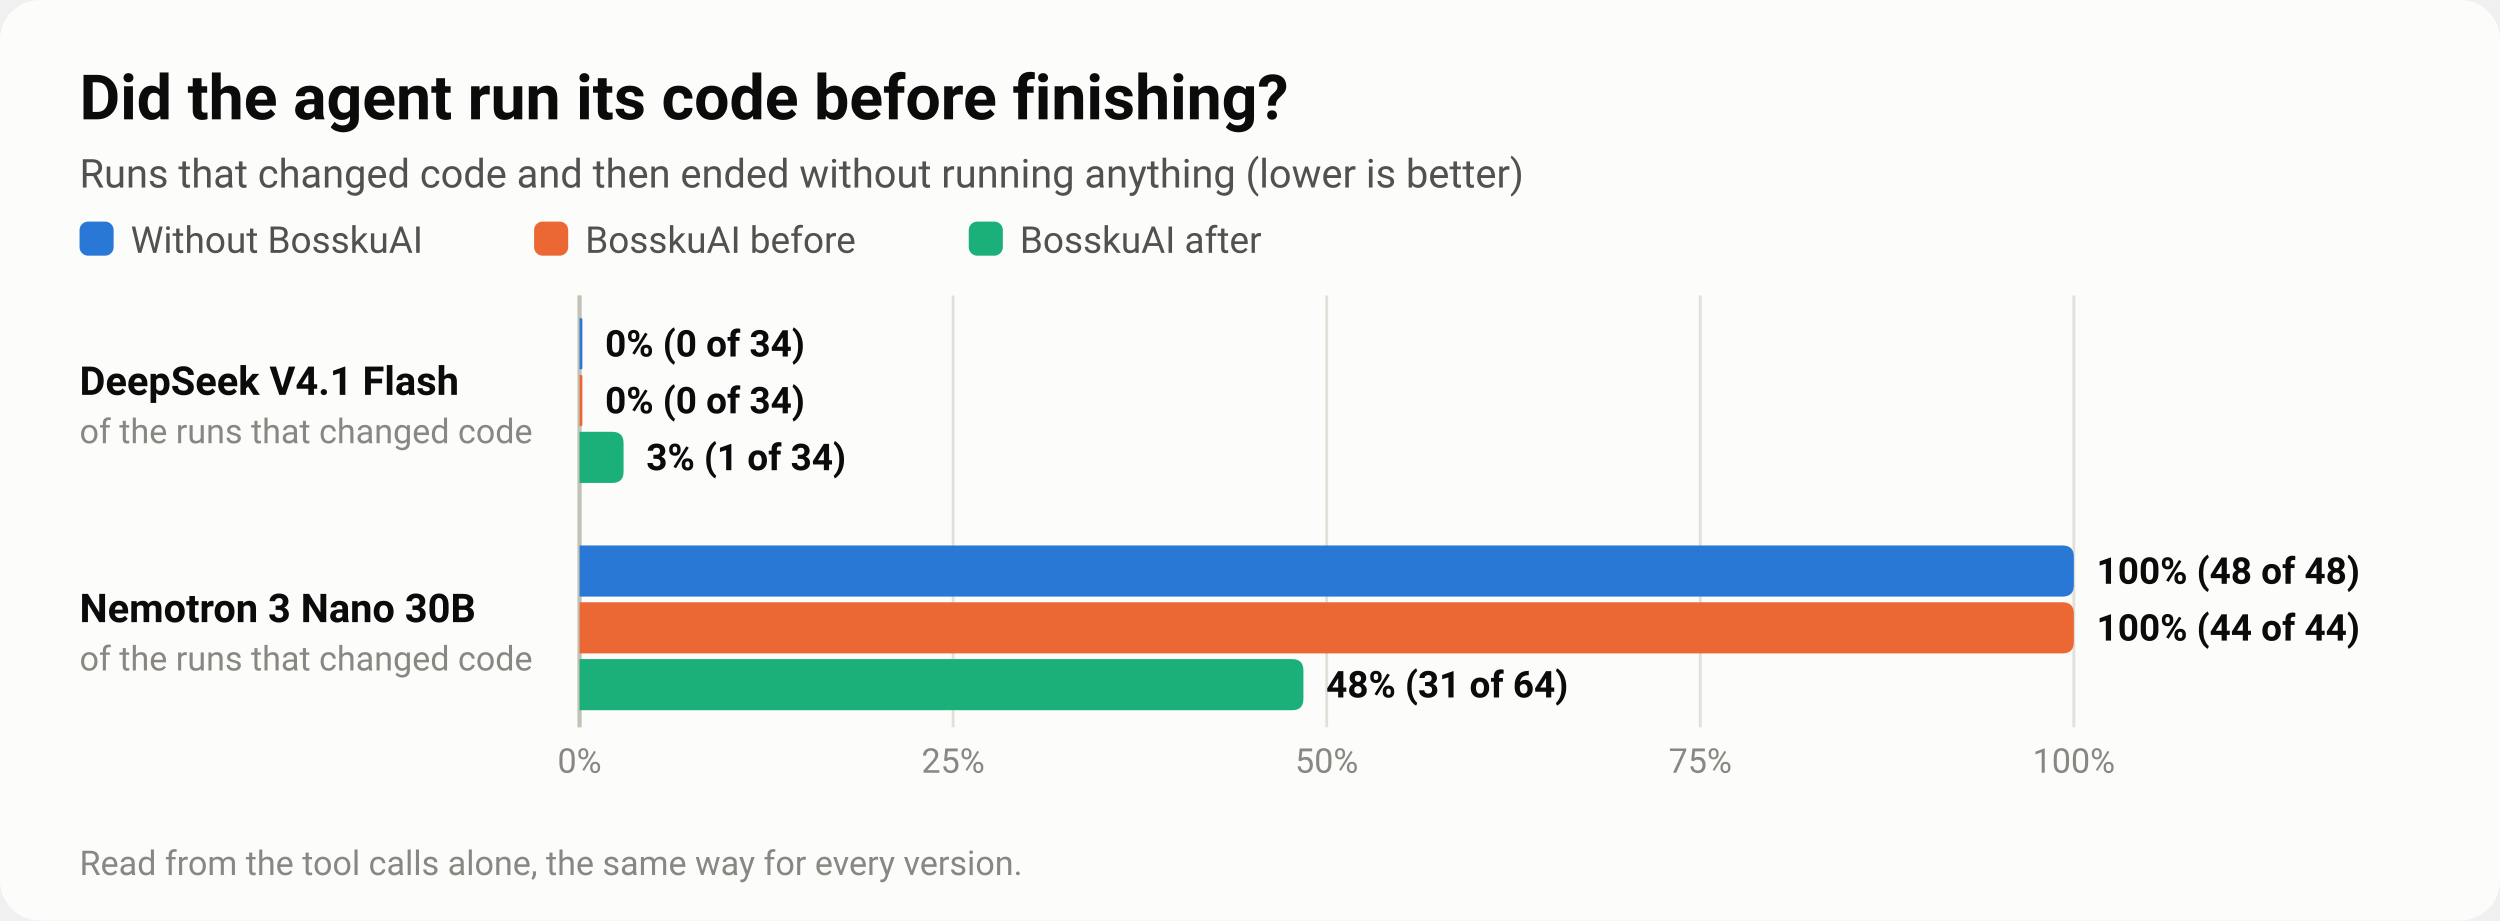
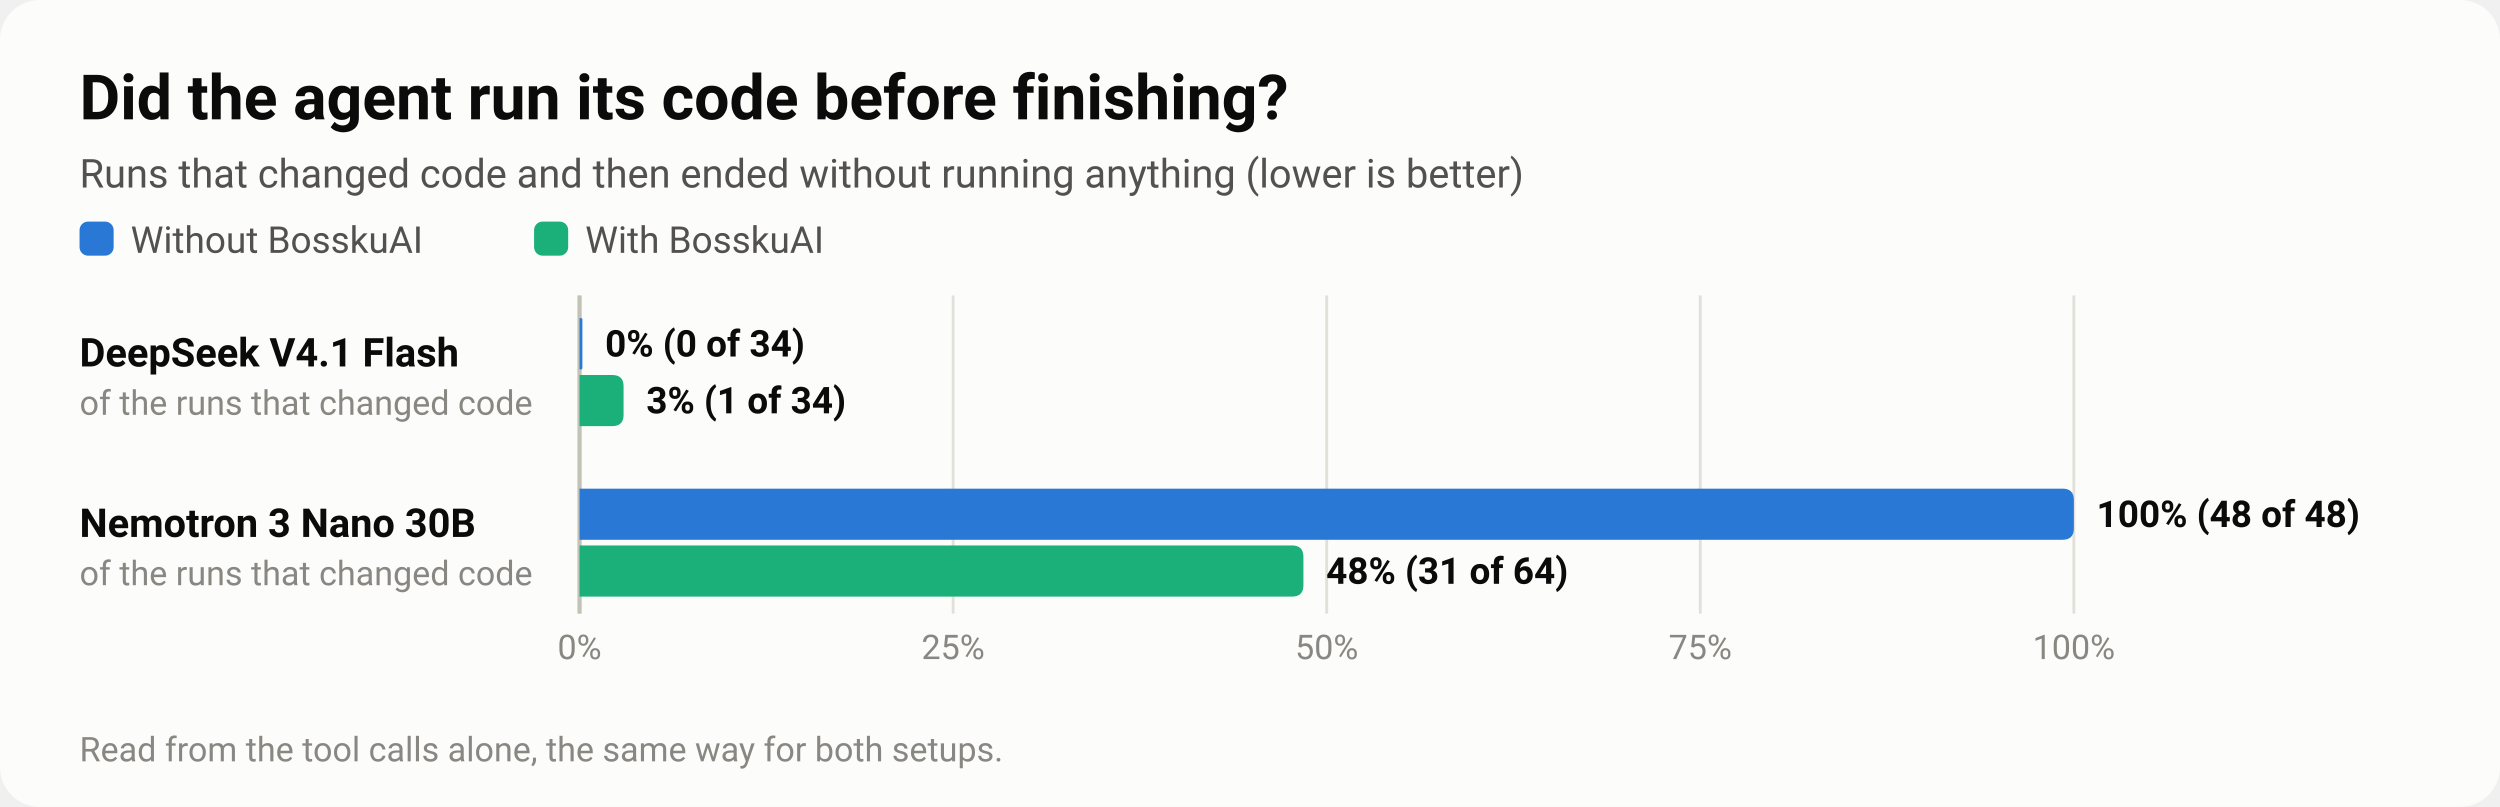
- <svg xmlns="http://www.w3.org/2000/svg" viewBox="0 0 880 324" width="880" height="324" role="img" aria-labelledby="t d">
-   <style>text{font-family:system-ui, -apple-system, "Segoe UI", Roboto, sans-serif}.card{fill:#fcfcfb}.ink{fill:#0b0b0b}.ink2{fill:#52514e}.muted{fill:#898781}.grid{stroke:#e1e0d9}.base{stroke:#c3c2b7}.whisker{stroke:#52514e}.s0{fill:#2a78d6}.s1{fill:#eb6834}.s2{fill:#1baf7a}@media (prefers-color-scheme:dark){.card{fill:#1a1a19}.ink{fill:#ffffff}.ink2{fill:#c3c2b7}.muted{fill:#898781}.grid{stroke:#2c2c2a}.base{stroke:#383835}.whisker{stroke:#c3c2b7}.s0{fill:#3987e5}.s1{fill:#d95926}.s2{fill:#199e70}}</style>
-   <rect class="card" width="880" height="324" rx="14" />
+ <svg xmlns="http://www.w3.org/2000/svg" viewBox="0 0 880 284" width="880" height="284" role="img" aria-labelledby="t d">
+   <style>text{font-family:system-ui, -apple-system, "Segoe UI", Roboto, sans-serif}.card{fill:#fcfcfb}.ink{fill:#0b0b0b}.ink2{fill:#52514e}.muted{fill:#898781}.grid{stroke:#e1e0d9}.base{stroke:#c3c2b7}.whisker{stroke:#52514e}.s0{fill:#2a78d6}.s1{fill:#1baf7a}@media (prefers-color-scheme:dark){.card{fill:#1a1a19}.ink{fill:#ffffff}.ink2{fill:#c3c2b7}.muted{fill:#898781}.grid{stroke:#2c2c2a}.base{stroke:#383835}.whisker{stroke:#c3c2b7}.s0{fill:#3987e5}.s1{fill:#199e70}}</style>
+   <rect class="card" width="880" height="284" rx="14" />
  <text class="ink" x="28" y="42" font-size="22" font-weight="650">Did the agent run its code before finishing?</text>
  <text class="ink2" x="28" y="66" font-size="14">Runs that changed code and then ended without running anything (lower is better)</text>
  <rect class="s0" x="28" y="78" width="12" height="12" rx="3" />
  <text class="ink2" x="46" y="89" font-size="13">Without BosskuAI</text>
  <rect class="s1" x="188" y="78" width="12" height="12" rx="3" />
-   <text class="ink2" x="206" y="89" font-size="13">BosskuAI before</text>
-   <rect class="s2" x="341" y="78" width="12" height="12" rx="3" />
-   <text class="ink2" x="359" y="89" font-size="13">BosskuAI after</text>
-   <line class="grid" x1="204.0" y1="104" x2="204.0" y2="256" stroke-width="1" />
-   <text class="muted" x="204.0" y="272" font-size="12" text-anchor="middle">0%</text>
-   <line class="grid" x1="335.5" y1="104" x2="335.5" y2="256" stroke-width="1" />
-   <text class="muted" x="335.5" y="272" font-size="12" text-anchor="middle">25%</text>
-   <line class="grid" x1="467.0" y1="104" x2="467.0" y2="256" stroke-width="1" />
-   <text class="muted" x="467.0" y="272" font-size="12" text-anchor="middle">50%</text>
-   <line class="grid" x1="598.5" y1="104" x2="598.5" y2="256" stroke-width="1" />
-   <text class="muted" x="598.5" y="272" font-size="12" text-anchor="middle">75%</text>
-   <line class="grid" x1="730.0" y1="104" x2="730.0" y2="256" stroke-width="1" />
-   <text class="muted" x="730.0" y="272" font-size="12" text-anchor="middle">100%</text>
-   <line class="base" x1="204" y1="104" x2="204" y2="256" stroke-width="1.5" />
-   <text class="ink" x="28" y="139.0" font-size="14" font-weight="600">DeepSeek V4.1 Flash</text>
-   <text class="muted" x="28" y="156.0" font-size="12">of the runs that changed code</text>
+   <text class="ink2" x="206" y="89" font-size="13">With BosskuAI</text>
+   <line class="grid" x1="204.0" y1="104" x2="204.0" y2="216" stroke-width="1" />
+   <text class="muted" x="204.0" y="232" font-size="12" text-anchor="middle">0%</text>
+   <line class="grid" x1="335.5" y1="104" x2="335.5" y2="216" stroke-width="1" />
+   <text class="muted" x="335.5" y="232" font-size="12" text-anchor="middle">25%</text>
+   <line class="grid" x1="467.0" y1="104" x2="467.0" y2="216" stroke-width="1" />
+   <text class="muted" x="467.0" y="232" font-size="12" text-anchor="middle">50%</text>
+   <line class="grid" x1="598.5" y1="104" x2="598.5" y2="216" stroke-width="1" />
+   <text class="muted" x="598.5" y="232" font-size="12" text-anchor="middle">75%</text>
+   <line class="grid" x1="730.0" y1="104" x2="730.0" y2="216" stroke-width="1" />
+   <text class="muted" x="730.0" y="232" font-size="12" text-anchor="middle">100%</text>
+   <line class="base" x1="204" y1="104" x2="204" y2="216" stroke-width="1.5" />
+   <text class="ink" x="28" y="129.0" font-size="14" font-weight="600">DeepSeek V4.1 Flash</text>
+   <text class="muted" x="28" y="146.0" font-size="12">of the runs that changed code</text>
  <path class="s0" d="M204,112 H204.5 Q205.0,112 205.0,112.5 V129.5 Q205.0,130 204.5,130 H204 Z" />
  <text class="ink" x="213.0" y="125.5" font-size="13" font-weight="600">0%  (0 of 34)</text>
-   <path class="s1" d="M204,132 H204.5 Q205.0,132 205.0,132.5 V149.5 Q205.0,150 204.5,150 H204 Z" />
-   <text class="ink" x="213.0" y="145.5" font-size="13" font-weight="600">0%  (0 of 34)</text>
-   <path class="s2" d="M204,152 H215.5 Q219.5,152 219.5,156.0 V166.0 Q219.5,170 215.5,170 H204 Z" />
-   <text class="ink" x="227.5" y="165.5" font-size="13" font-weight="600">3%  (1 of 34)</text>
-   <text class="ink" x="28" y="219.0" font-size="14" font-weight="600">Nemotron 3 Nano 30B</text>
-   <text class="muted" x="28" y="236.0" font-size="12">of the runs that changed code</text>
-   <path class="s0" d="M204,192 H726.0 Q730.0,192 730.0,196.0 V206.0 Q730.0,210 726.0,210 H204 Z" />
-   <text class="ink" x="738.0" y="205.5" font-size="13" font-weight="600">100%  (48 of 48)</text>
-   <path class="s1" d="M204,212 H726.0 Q730.0,212 730.0,216.0 V226.0 Q730.0,230 726.0,230 H204 Z" />
-   <text class="ink" x="738.0" y="225.5" font-size="13" font-weight="600">100%  (44 of 44)</text>
-   <path class="s2" d="M204,232 H454.8 Q458.8,232 458.8,236.0 V246.0 Q458.8,250 454.8,250 H204 Z" />
-   <text class="ink" x="466.8" y="245.5" font-size="13" font-weight="600">48%  (31 of 64)</text>
-   <text class="muted" x="28" y="308" font-size="12">Read from the tool calls alone, the same way for every version.</text>
+   <path class="s1" d="M204,132 H215.5 Q219.5,132 219.5,136.0 V146.0 Q219.5,150 215.5,150 H204 Z" />
+   <text class="ink" x="227.5" y="145.5" font-size="13" font-weight="600">3%  (1 of 34)</text>
+   <text class="ink" x="28" y="189.0" font-size="14" font-weight="600">Nemotron 3 Nano 30B</text>
+   <text class="muted" x="28" y="206.0" font-size="12">of the runs that changed code</text>
+   <path class="s0" d="M204,172 H726.0 Q730.0,172 730.0,176.0 V186.0 Q730.0,190 726.0,190 H204 Z" />
+   <text class="ink" x="738.0" y="185.5" font-size="13" font-weight="600">100%  (48 of 48)</text>
+   <path class="s1" d="M204,192 H454.8 Q458.8,192 458.8,196.0 V206.0 Q458.8,210 454.8,210 H204 Z" />
+   <text class="ink" x="466.8" y="205.5" font-size="13" font-weight="600">48%  (31 of 64)</text>
+   <text class="muted" x="28" y="268" font-size="12">Read from the tool calls alone, the same way for both setups.</text>
</svg>
